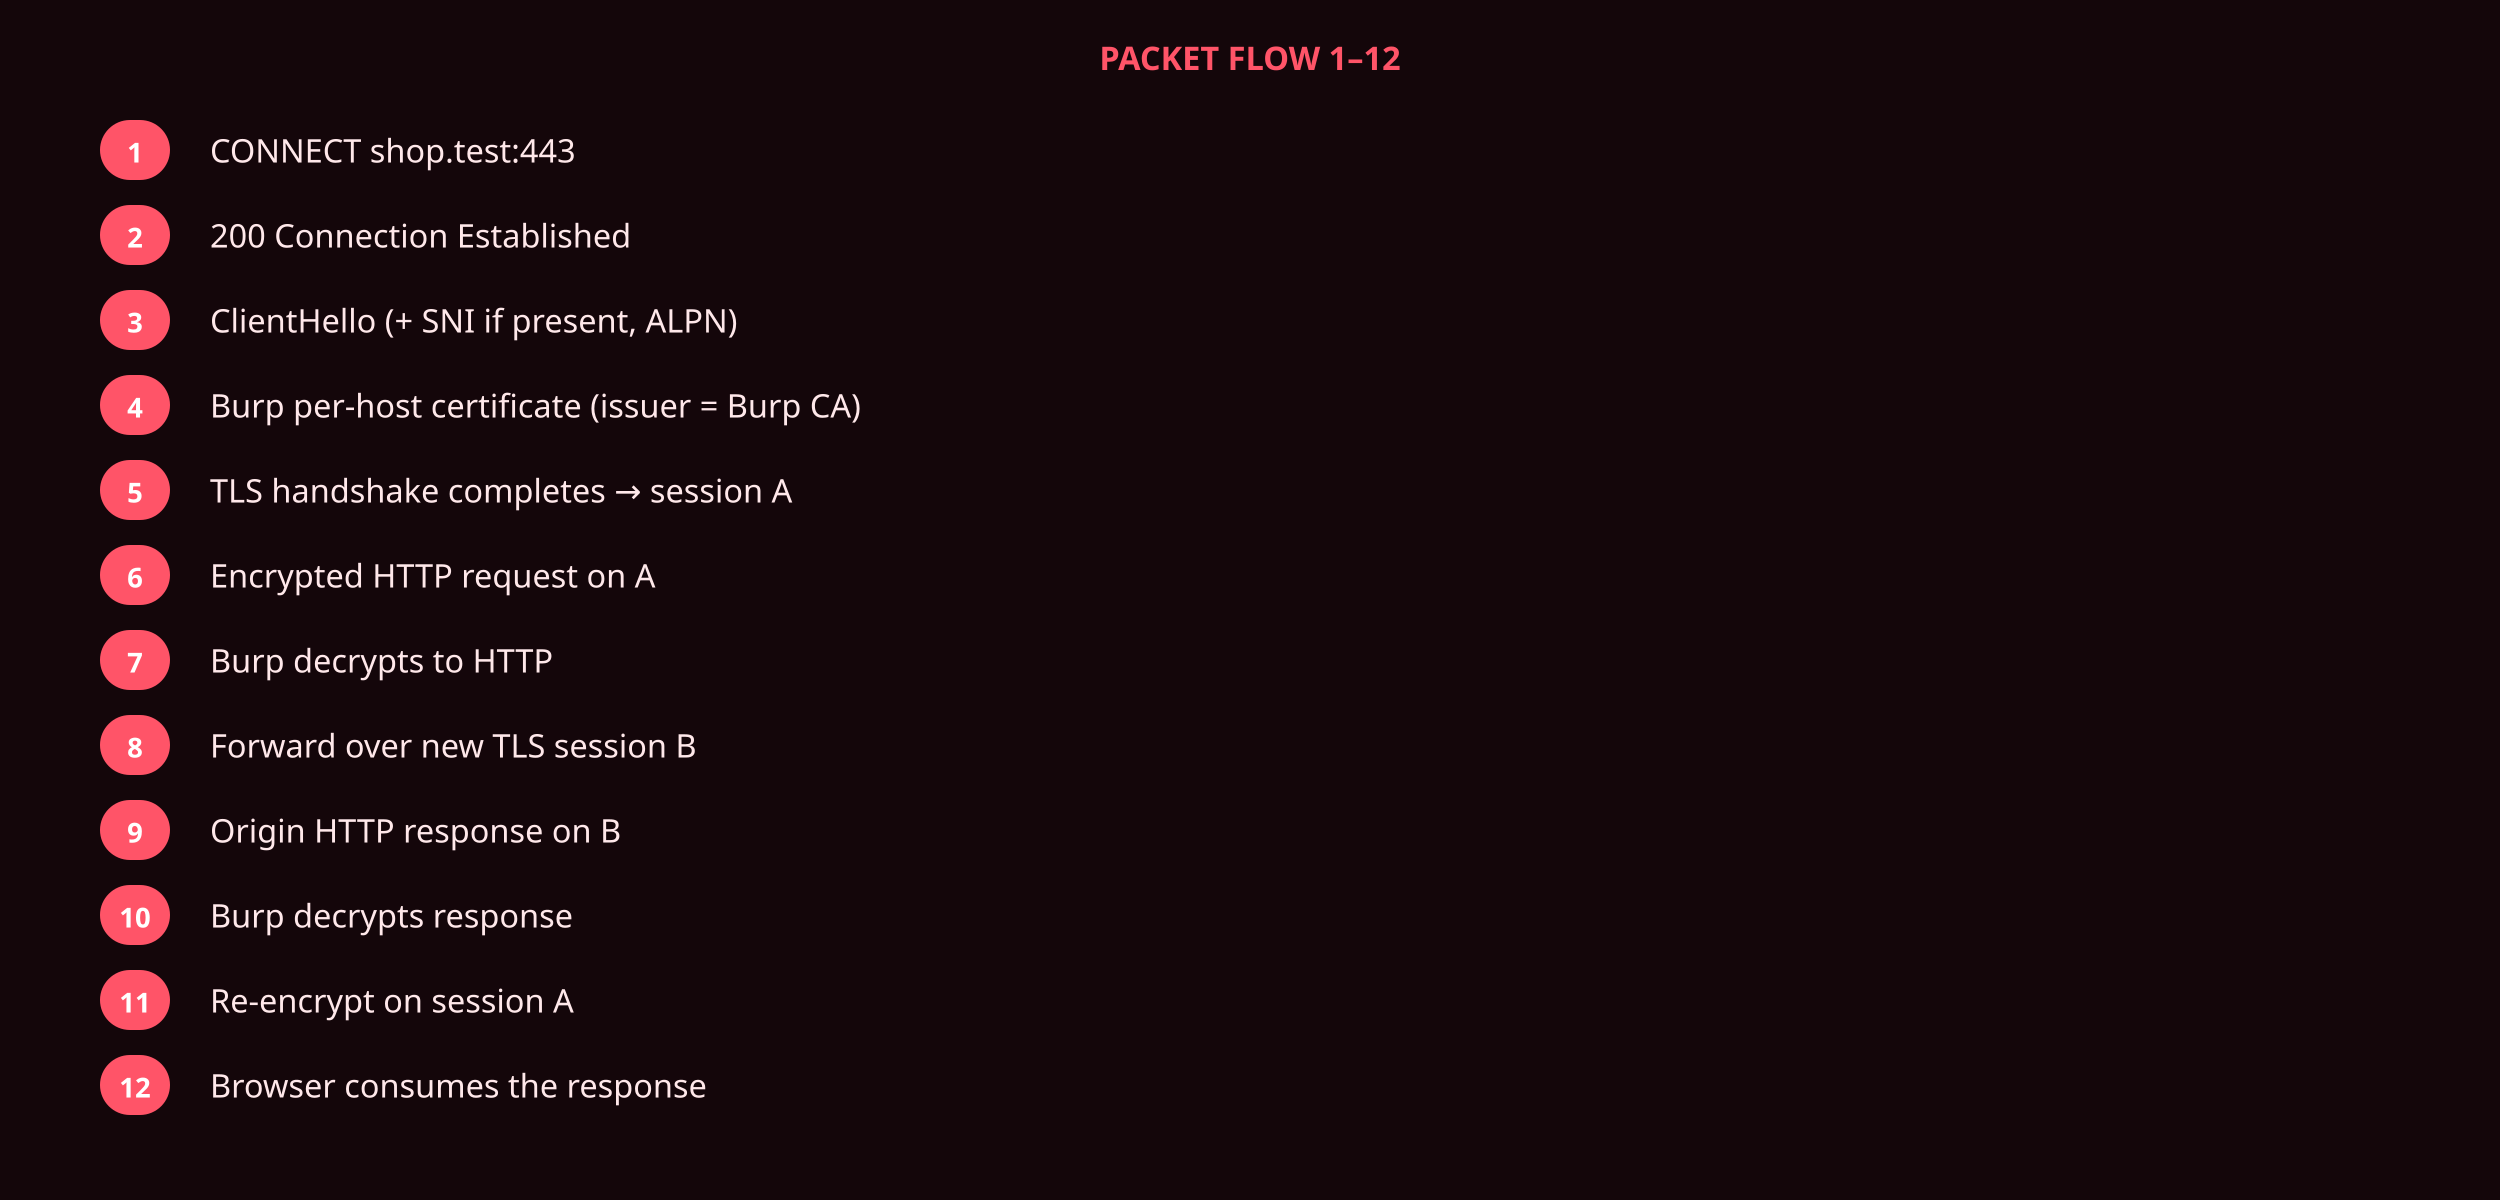
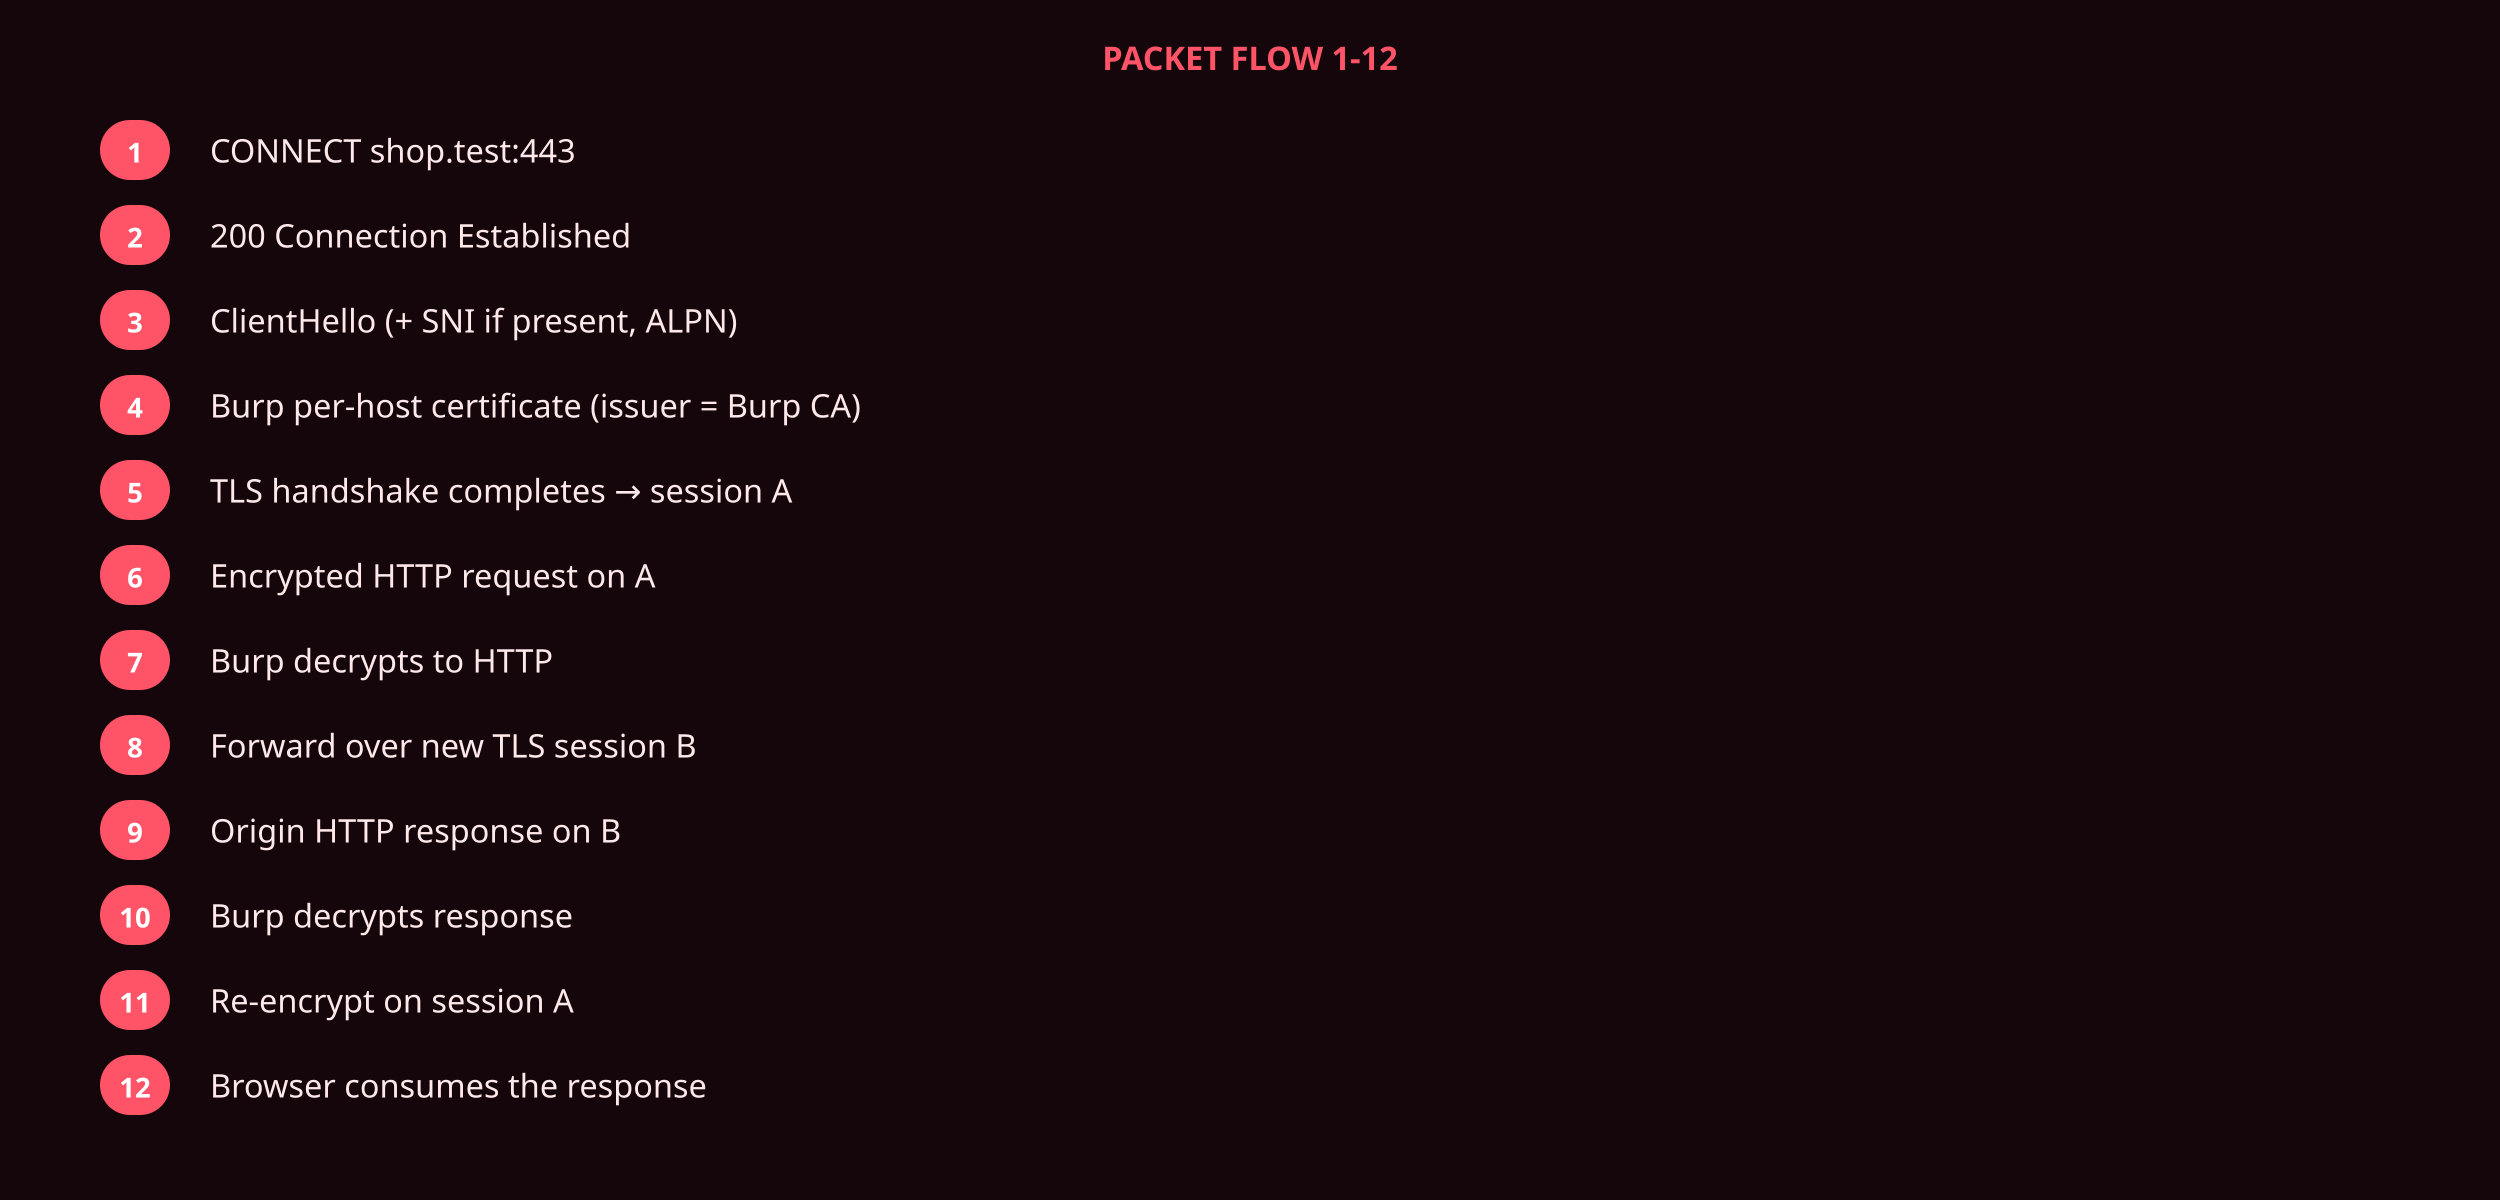
<svg xmlns="http://www.w3.org/2000/svg" viewBox="0 0 1000 480" role="img" aria-label="Twelve-step packet flow of HTTPS through Burp">
  <rect width="1000" height="480" fill="#14060a" />
  <defs>
    <marker id="ah" markerWidth="8" markerHeight="8" refX="7" refY="4" orient="auto">
      <path d="M0,0 L8,4 L0,8 z" fill="#ff5468" />
    </marker>
  </defs>
-   <text x="500" y="28" text-anchor="middle" fill="#ff5468" font-family="ui-sans-serif,system-ui,sans-serif" font-size="13" font-weight="700">PACKET FLOW 1–12</text>
+   <text x="500" y="28" text-anchor="middle" fill="#ff5468" font-family="ui-sans-serif,system-ui,sans-serif" font-size="13" font-weight="700">PACKET FLOW 1-12</text>
  <rect x="40" y="48" width="28" height="24" rx="12" fill="#ff5468" />
  <text x="54" y="65" text-anchor="middle" fill="#fff" font-size="11" font-family="ui-sans-serif,system-ui,sans-serif" font-weight="700">1</text>
  <text x="84" y="65" fill="#ffe8ea" font-size="13" font-family="ui-sans-serif,system-ui,sans-serif">CONNECT shop.test:443</text>
  <rect x="40" y="82" width="28" height="24" rx="12" fill="#ff5468" />
  <text x="54" y="99" text-anchor="middle" fill="#fff" font-size="11" font-family="ui-sans-serif,system-ui,sans-serif" font-weight="700">2</text>
  <text x="84" y="99" fill="#ffe8ea" font-size="13" font-family="ui-sans-serif,system-ui,sans-serif">200 Connection Established</text>
  <rect x="40" y="116" width="28" height="24" rx="12" fill="#ff5468" />
  <text x="54" y="133" text-anchor="middle" fill="#fff" font-size="11" font-family="ui-sans-serif,system-ui,sans-serif" font-weight="700">3</text>
  <text x="84" y="133" fill="#ffe8ea" font-size="13" font-family="ui-sans-serif,system-ui,sans-serif">ClientHello (+ SNI if present, ALPN)</text>
  <rect x="40" y="150" width="28" height="24" rx="12" fill="#ff5468" />
  <text x="54" y="167" text-anchor="middle" fill="#fff" font-size="11" font-family="ui-sans-serif,system-ui,sans-serif" font-weight="700">4</text>
  <text x="84" y="167" fill="#ffe8ea" font-size="13" font-family="ui-sans-serif,system-ui,sans-serif">Burp per-host certificate (issuer = Burp CA)</text>
  <rect x="40" y="184" width="28" height="24" rx="12" fill="#ff5468" />
  <text x="54" y="201" text-anchor="middle" fill="#fff" font-size="11" font-family="ui-sans-serif,system-ui,sans-serif" font-weight="700">5</text>
  <text x="84" y="201" fill="#ffe8ea" font-size="13" font-family="ui-sans-serif,system-ui,sans-serif">TLS handshake completes → session A</text>
  <rect x="40" y="218" width="28" height="24" rx="12" fill="#ff5468" />
  <text x="54" y="235" text-anchor="middle" fill="#fff" font-size="11" font-family="ui-sans-serif,system-ui,sans-serif" font-weight="700">6</text>
  <text x="84" y="235" fill="#ffe8ea" font-size="13" font-family="ui-sans-serif,system-ui,sans-serif">Encrypted HTTP request on A</text>
  <rect x="40" y="252" width="28" height="24" rx="12" fill="#ff5468" />
  <text x="54" y="269" text-anchor="middle" fill="#fff" font-size="11" font-family="ui-sans-serif,system-ui,sans-serif" font-weight="700">7</text>
  <text x="84" y="269" fill="#ffe8ea" font-size="13" font-family="ui-sans-serif,system-ui,sans-serif">Burp decrypts to HTTP</text>
  <rect x="40" y="286" width="28" height="24" rx="12" fill="#ff5468" />
  <text x="54" y="303" text-anchor="middle" fill="#fff" font-size="11" font-family="ui-sans-serif,system-ui,sans-serif" font-weight="700">8</text>
  <text x="84" y="303" fill="#ffe8ea" font-size="13" font-family="ui-sans-serif,system-ui,sans-serif">Forward over new TLS session B</text>
  <rect x="40" y="320" width="28" height="24" rx="12" fill="#ff5468" />
  <text x="54" y="337" text-anchor="middle" fill="#fff" font-size="11" font-family="ui-sans-serif,system-ui,sans-serif" font-weight="700">9</text>
  <text x="84" y="337" fill="#ffe8ea" font-size="13" font-family="ui-sans-serif,system-ui,sans-serif">Origin HTTP response on B</text>
  <rect x="40" y="354" width="28" height="24" rx="12" fill="#ff5468" />
  <text x="54" y="371" text-anchor="middle" fill="#fff" font-size="11" font-family="ui-sans-serif,system-ui,sans-serif" font-weight="700">10</text>
  <text x="84" y="371" fill="#ffe8ea" font-size="13" font-family="ui-sans-serif,system-ui,sans-serif">Burp decrypts response</text>
  <rect x="40" y="388" width="28" height="24" rx="12" fill="#ff5468" />
  <text x="54" y="405" text-anchor="middle" fill="#fff" font-size="11" font-family="ui-sans-serif,system-ui,sans-serif" font-weight="700">11</text>
  <text x="84" y="405" fill="#ffe8ea" font-size="13" font-family="ui-sans-serif,system-ui,sans-serif">Re-encrypt on session A</text>
  <rect x="40" y="422" width="28" height="24" rx="12" fill="#ff5468" />
  <text x="54" y="439" text-anchor="middle" fill="#fff" font-size="11" font-family="ui-sans-serif,system-ui,sans-serif" font-weight="700">12</text>
  <text x="84" y="439" fill="#ffe8ea" font-size="13" font-family="ui-sans-serif,system-ui,sans-serif">Browser consumes the response</text>
</svg>
